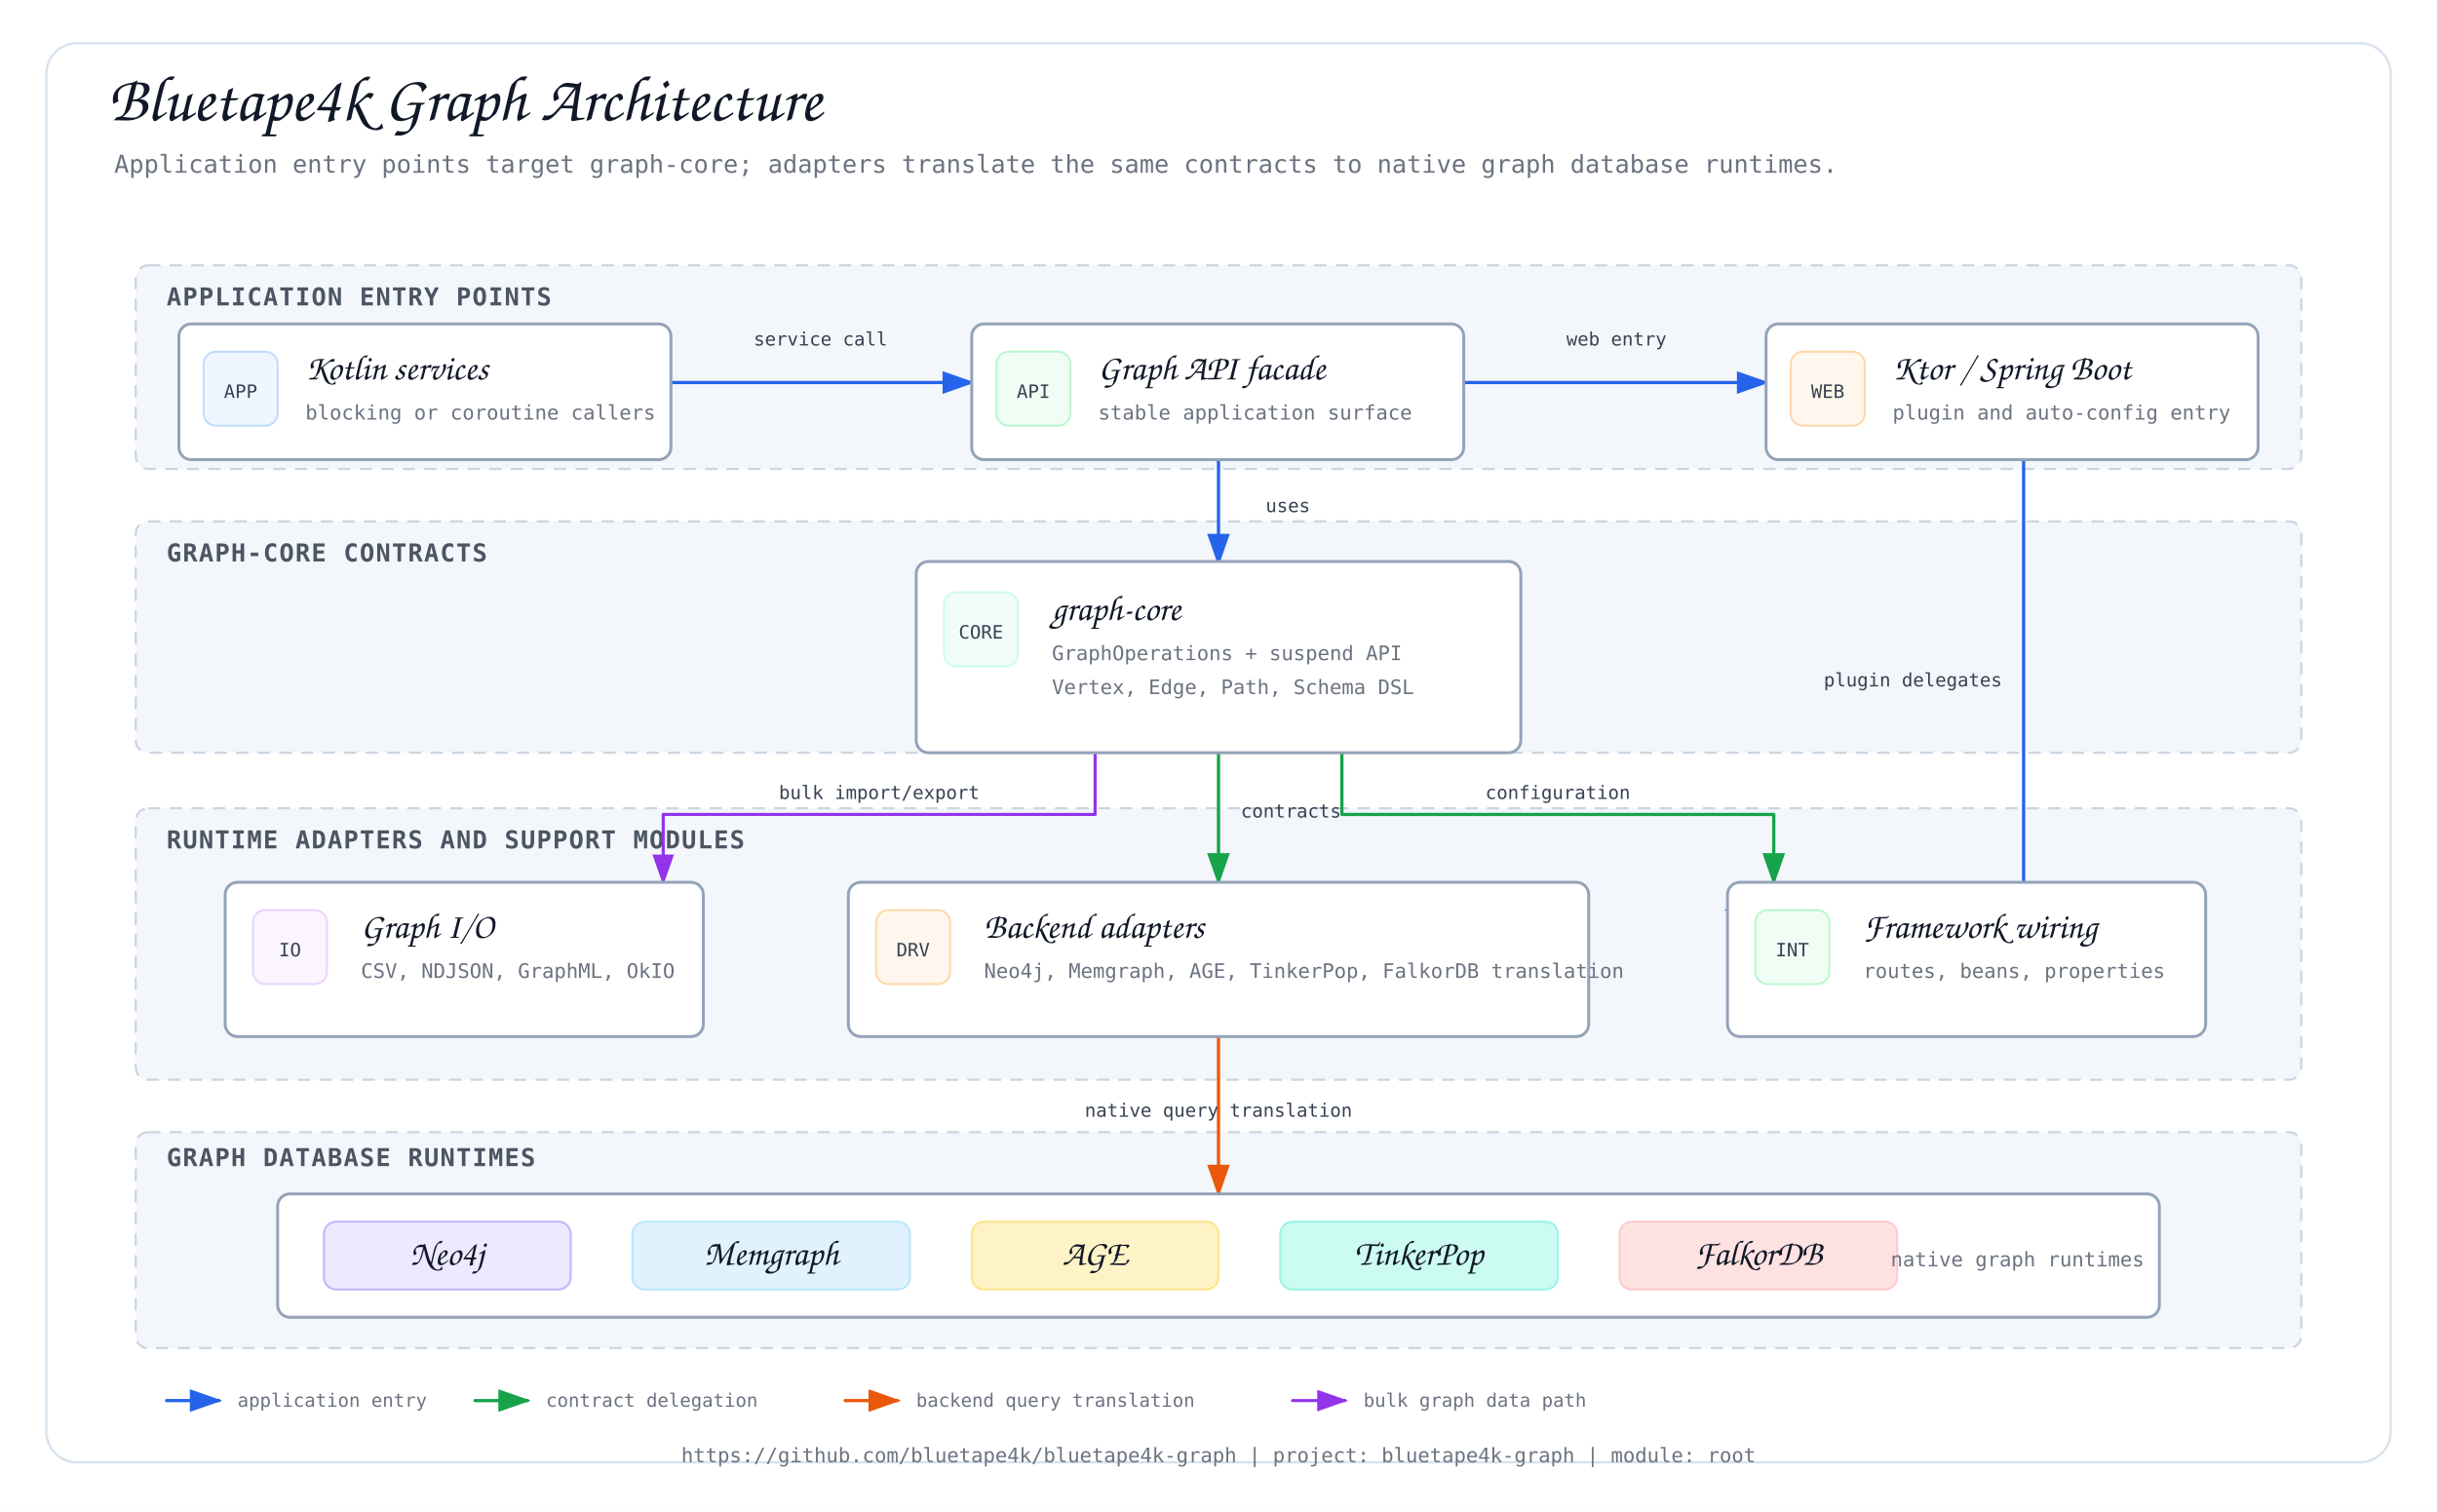
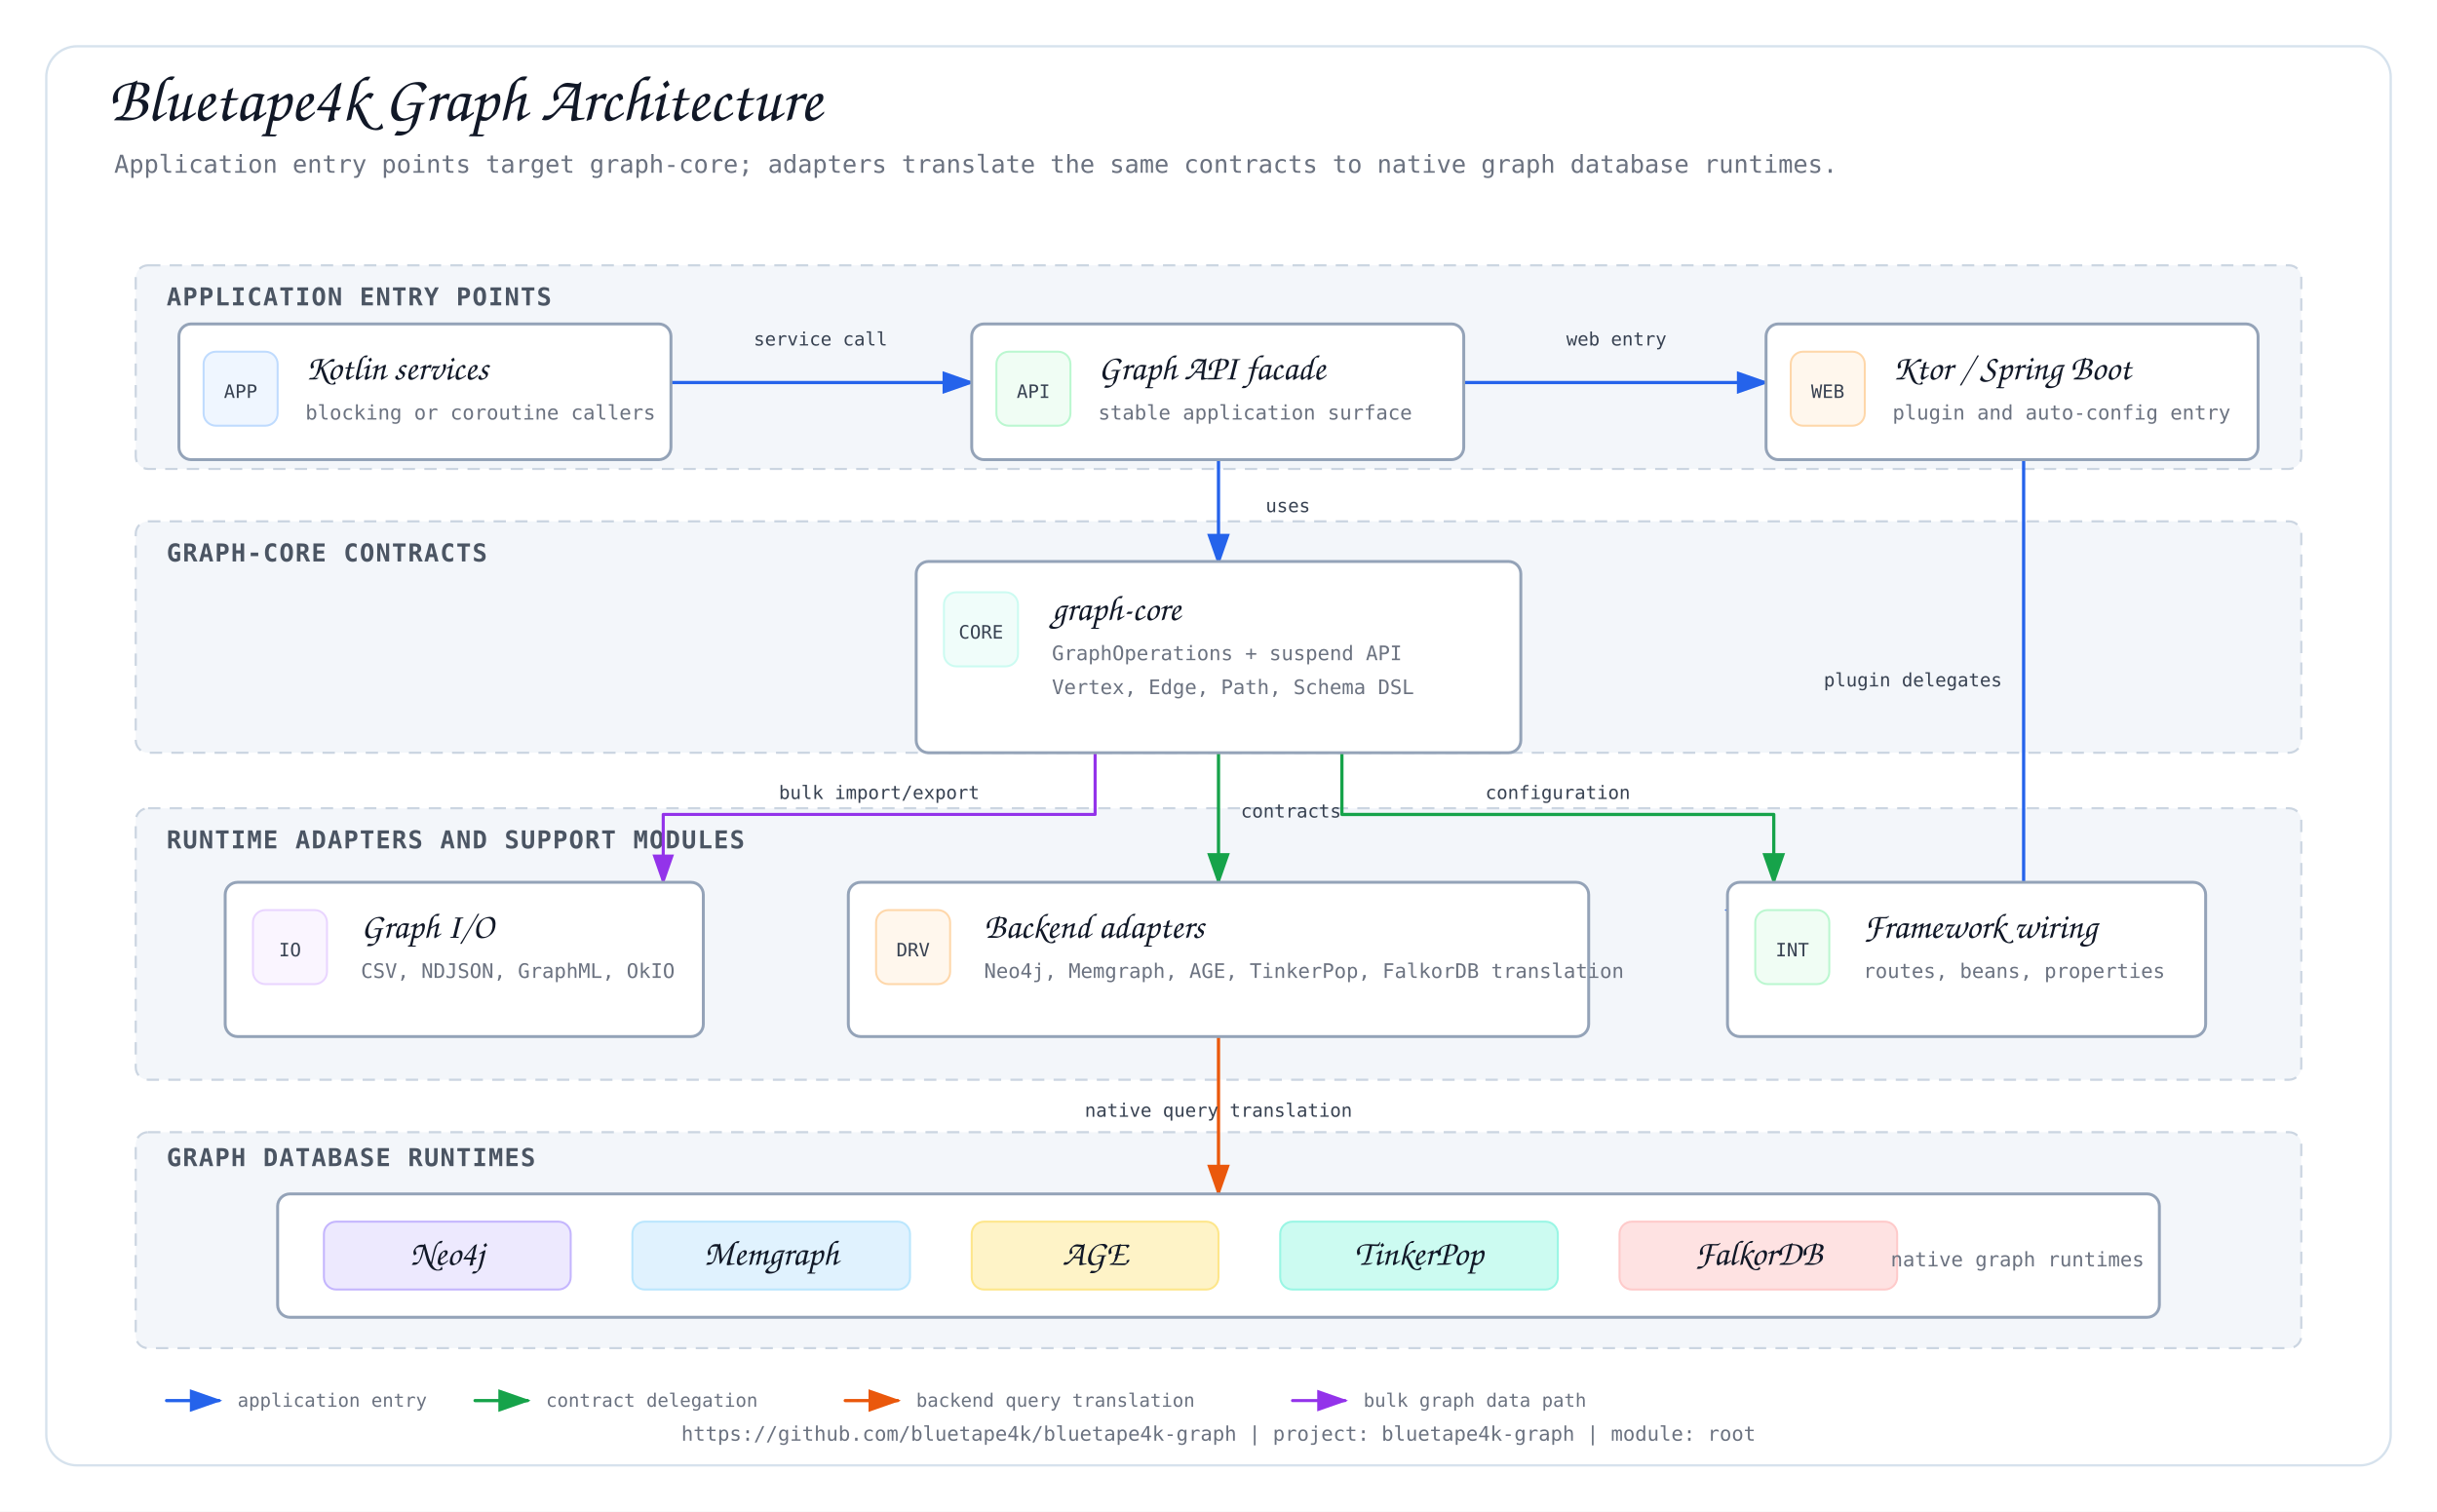
<svg xmlns="http://www.w3.org/2000/svg" width="1580" height="980" viewBox="0 0 1580 980" role="img" aria-label="Bluetape4k Graph Architecture">
  <defs>
    <marker id="arrow-blue" markerWidth="10" markerHeight="7" refX="9" refY="3.5" orient="auto">
      <polygon points="0 0, 10 3.5, 0 7" fill="#2563eb" />
    </marker>
    <marker id="arrow-green" markerWidth="10" markerHeight="7" refX="9" refY="3.5" orient="auto">
      <polygon points="0 0, 10 3.5, 0 7" fill="#16a34a" />
    </marker>
    <marker id="arrow-orange" markerWidth="10" markerHeight="7" refX="9" refY="3.5" orient="auto">
      <polygon points="0 0, 10 3.5, 0 7" fill="#ea580c" />
    </marker>
    <marker id="arrow-purple" markerWidth="10" markerHeight="7" refX="9" refY="3.5" orient="auto">
      <polygon points="0 0, 10 3.5, 0 7" fill="#9333ea" />
    </marker>
    <style>
    .bg{fill:#ffffff}.title{font-family:"Architects Daughter","Comic Sans MS",cursive;font-size:42px;fill:#111827;font-weight:400}.subtitle{font-family:"Comic Mono","SFMono-Regular",monospace;font-size:16px;fill:#6b7280;font-weight:400}
    .layer{fill:#f3f6fa;stroke:#cbd5e1;stroke-width:1.4;stroke-dasharray:8 6}.layer-title{font-family:"Comic Mono","SFMono-Regular",monospace;font-size:16px;fill:#4b5563;font-weight:700;letter-spacing:0.8px}
    .card{fill:#ffffff;stroke:#94a3b8;stroke-width:1.9}.card-title{font-family:"Architects Daughter","Comic Sans MS",cursive;font-size:23px;fill:#111827;font-weight:400}.detail{font-family:"Comic Mono","SFMono-Regular",monospace;font-size:13px;fill:#6b7280;font-weight:400}
    .label{font-family:"Comic Mono","SFMono-Regular",monospace;font-size:12px;fill:#374151;font-weight:400}.legend{font-family:"Comic Mono","SFMono-Regular",monospace;font-size:12px;fill:#6b7280;font-weight:400}.note{font-family:"Comic Mono","SFMono-Regular",monospace;font-size:13px;fill:#6b7280;font-weight:400}
    .edge-blue{stroke:#2563eb;stroke-width:2.1;fill:none;marker-end:url(#arrow-blue);stroke-linecap:round;stroke-linejoin:round}.edge-green{stroke:#16a34a;stroke-width:2.1;fill:none;marker-end:url(#arrow-green);stroke-linecap:round;stroke-linejoin:round}
    .edge-orange{stroke:#ea580c;stroke-width:2.1;fill:none;marker-end:url(#arrow-orange);stroke-linecap:round;stroke-linejoin:round}.edge-purple{stroke:#9333ea;stroke-width:2.0;fill:none;marker-end:url(#arrow-purple);stroke-linecap:round;stroke-linejoin:round}
  </style>
  </defs>
  <rect class="bg" width="1580" height="980" />
-   <rect x="30" y="28" width="1520" height="920" rx="20" fill="none" stroke="#d6e2ed" stroke-width="1.5" />
+   <rect x="30" y="30" width="1520" height="920" rx="20" fill="none" stroke="#d6e2ed" stroke-width="1.5" />
  <text class="title" x="70" y="78">Bluetape4k Graph Architecture</text>
  <text class="subtitle" x="74" y="112">Application entry points target graph-core; adapters translate the same contracts to native graph database runtimes.</text>
  <rect class="layer" x="88" y="172" width="1404" height="132" rx="8" />
  <text class="layer-title" x="108" y="198">APPLICATION ENTRY POINTS</text>
  <rect class="layer" x="88" y="338" width="1404" height="150" rx="8" />
  <text class="layer-title" x="108" y="364">GRAPH-CORE CONTRACTS</text>
  <rect class="layer" x="88" y="524" width="1404" height="176" rx="8" />
  <text class="layer-title" x="108" y="550">RUNTIME ADAPTERS AND SUPPORT MODULES</text>
  <rect class="layer" x="88" y="734" width="1404" height="140" rx="8" />
  <text class="layer-title" x="108" y="756">GRAPH DATABASE RUNTIMES</text>
  <g id="edges">
    <path class="edge-blue" d="M 435 248 L 630 248" />
    <text class="label" x="532" y="224" text-anchor="middle">service call</text>
    <path class="edge-blue" d="M 950 248 L 1145 248" />
    <text class="label" x="1048" y="224" text-anchor="middle">web entry</text>
    <path class="edge-blue" d="M 790 296 L 790 365" />
    <text class="label" x="835" y="332" text-anchor="middle">uses</text>
    <path class="edge-blue" d="M 1312 296 L 1312 590 L 1120 590" />
    <text class="label" x="1298" y="445" text-anchor="end">plugin delegates</text>
    <path class="edge-green" d="M 790 488 L 790 572" />
    <text class="label" x="837" y="530" text-anchor="middle">contracts</text>
    <path class="edge-purple" d="M 710 488 L 710 528 L 430 528 L 430 572" />
    <text class="label" x="570" y="518" text-anchor="middle">bulk import/export</text>
    <path class="edge-green" d="M 870 488 L 870 528 L 1150 528 L 1150 572" />
    <text class="label" x="1010" y="518" text-anchor="middle">configuration</text>
    <path class="edge-orange" d="M 790 672 L 790 774" />
    <text class="label" x="790" y="724" text-anchor="middle">native query translation</text>
  </g>
  <g id="cards">
    <g id="apps">
      <rect class="card" x="116" y="210" width="319" height="88" rx="8" />
      <rect x="132" y="228" width="48" height="48" rx="8" fill="#eff6ff" stroke="#bfdbfe" stroke-width="1.3" />
      <text class="label" x="156" y="258" text-anchor="middle">APP</text>
      <text class="card-title" x="198" y="246">Kotlin services</text>
      <text class="detail" x="198" y="272">blocking or coroutine callers</text>
    </g>
    <g id="api">
      <rect class="card" x="630" y="210" width="319" height="88" rx="8" />
      <rect x="646" y="228" width="48" height="48" rx="8" fill="#f0fdf4" stroke="#bbf7d0" stroke-width="1.3" />
      <text class="label" x="670" y="258" text-anchor="middle">API</text>
      <text class="card-title" x="712" y="246">Graph API facade</text>
      <text class="detail" x="712" y="272">stable application surface</text>
    </g>
    <g id="web">
      <rect class="card" x="1145" y="210" width="319" height="88" rx="8" />
      <rect x="1161" y="228" width="48" height="48" rx="8" fill="#fff7ed" stroke="#fed7aa" stroke-width="1.3" />
      <text class="label" x="1185" y="258" text-anchor="middle">WEB</text>
      <text class="card-title" x="1227" y="246">Ktor / Spring Boot</text>
      <text class="detail" x="1227" y="272">plugin and auto-config entry</text>
    </g>
    <g id="core">
      <rect class="card" x="594" y="364" width="392" height="124" rx="8" />
      <rect x="612" y="384" width="48" height="48" rx="8" fill="#f0fdfa" stroke="#ccfbf1" stroke-width="1.3" />
      <text class="label" x="636" y="414" text-anchor="middle">CORE</text>
      <text class="card-title" x="682" y="402">graph-core</text>
      <text class="detail" x="682" y="428">GraphOperations + suspend API</text>
      <text class="detail" x="682" y="450">Vertex, Edge, Path, Schema DSL</text>
    </g>
    <g id="io">
      <rect class="card" x="146" y="572" width="310" height="100" rx="8" />
      <rect x="164" y="590" width="48" height="48" rx="8" fill="#faf5ff" stroke="#e9d5ff" stroke-width="1.3" />
      <text class="label" x="188" y="620" text-anchor="middle">IO</text>
      <text class="card-title" x="234" y="608">Graph I/O</text>
      <text class="detail" x="234" y="634">CSV, NDJSON, GraphML, OkIO</text>
    </g>
    <g id="adapters">
      <rect class="card" x="550" y="572" width="480" height="100" rx="8" />
      <rect x="568" y="590" width="48" height="48" rx="8" fill="#fff7ed" stroke="#fed7aa" stroke-width="1.3" />
      <text class="label" x="592" y="620" text-anchor="middle">DRV</text>
      <text class="card-title" x="638" y="608">Backend adapters</text>
      <text class="detail" x="638" y="634">Neo4j, Memgraph, AGE, TinkerPop, FalkorDB translation</text>
    </g>
    <g id="frameworks">
      <rect class="card" x="1120" y="572" width="310" height="100" rx="8" />
      <rect x="1138" y="590" width="48" height="48" rx="8" fill="#f0fdf4" stroke="#bbf7d0" stroke-width="1.3" />
      <text class="label" x="1162" y="620" text-anchor="middle">INT</text>
      <text class="card-title" x="1208" y="608">Framework wiring</text>
      <text class="detail" x="1208" y="634">routes, beans, properties</text>
    </g>
    <g id="dbs">
      <rect class="card" x="180" y="774" width="1220" height="80" rx="8" />
      <rect x="210" y="792" width="160" height="44" rx="8" fill="#ede9fe" stroke="#c4b5fd" stroke-width="1.3" />
      <text class="card-title" x="290" y="820" text-anchor="middle">Neo4j</text>
      <rect x="410" y="792" width="180" height="44" rx="8" fill="#e0f2fe" stroke="#bae6fd" stroke-width="1.3" />
      <text class="card-title" x="500" y="820" text-anchor="middle">Memgraph</text>
      <rect x="630" y="792" width="160" height="44" rx="8" fill="#fef3c7" stroke="#fde68a" stroke-width="1.3" />
      <text class="card-title" x="710" y="820" text-anchor="middle">AGE</text>
      <rect x="830" y="792" width="180" height="44" rx="8" fill="#ccfbf1" stroke="#99f6e4" stroke-width="1.3" />
      <text class="card-title" x="920" y="820" text-anchor="middle">TinkerPop</text>
      <rect x="1050" y="792" width="180" height="44" rx="8" fill="#fee2e2" stroke="#fecaca" stroke-width="1.3" />
      <text class="card-title" x="1140" y="820" text-anchor="middle">FalkorDB</text>
      <text class="detail" x="1308" y="821" text-anchor="middle">native graph runtimes</text>
    </g>
  </g>
  <g id="legend" transform="translate(108 900)">
    <line x1="0" y1="8" x2="34" y2="8" class="edge-blue" />
    <text class="legend" x="46" y="12">application entry</text>
    <line x1="200" y1="8" x2="234" y2="8" class="edge-green" />
    <text class="legend" x="246" y="12">contract delegation</text>
    <line x1="440" y1="8" x2="474" y2="8" class="edge-orange" />
    <text class="legend" x="486" y="12">backend query translation</text>
    <line x1="730" y1="8" x2="764" y2="8" class="edge-purple" />
    <text class="legend" x="776" y="12">bulk graph data path</text>
  </g>
-   <text class="note" x="790" y="948" text-anchor="middle">https://github.com/bluetape4k/bluetape4k-graph | project: bluetape4k-graph | module: root</text>
+   <text class="note" x="790" y="934" text-anchor="middle">https://github.com/bluetape4k/bluetape4k-graph | project: bluetape4k-graph | module: root</text>
</svg>
